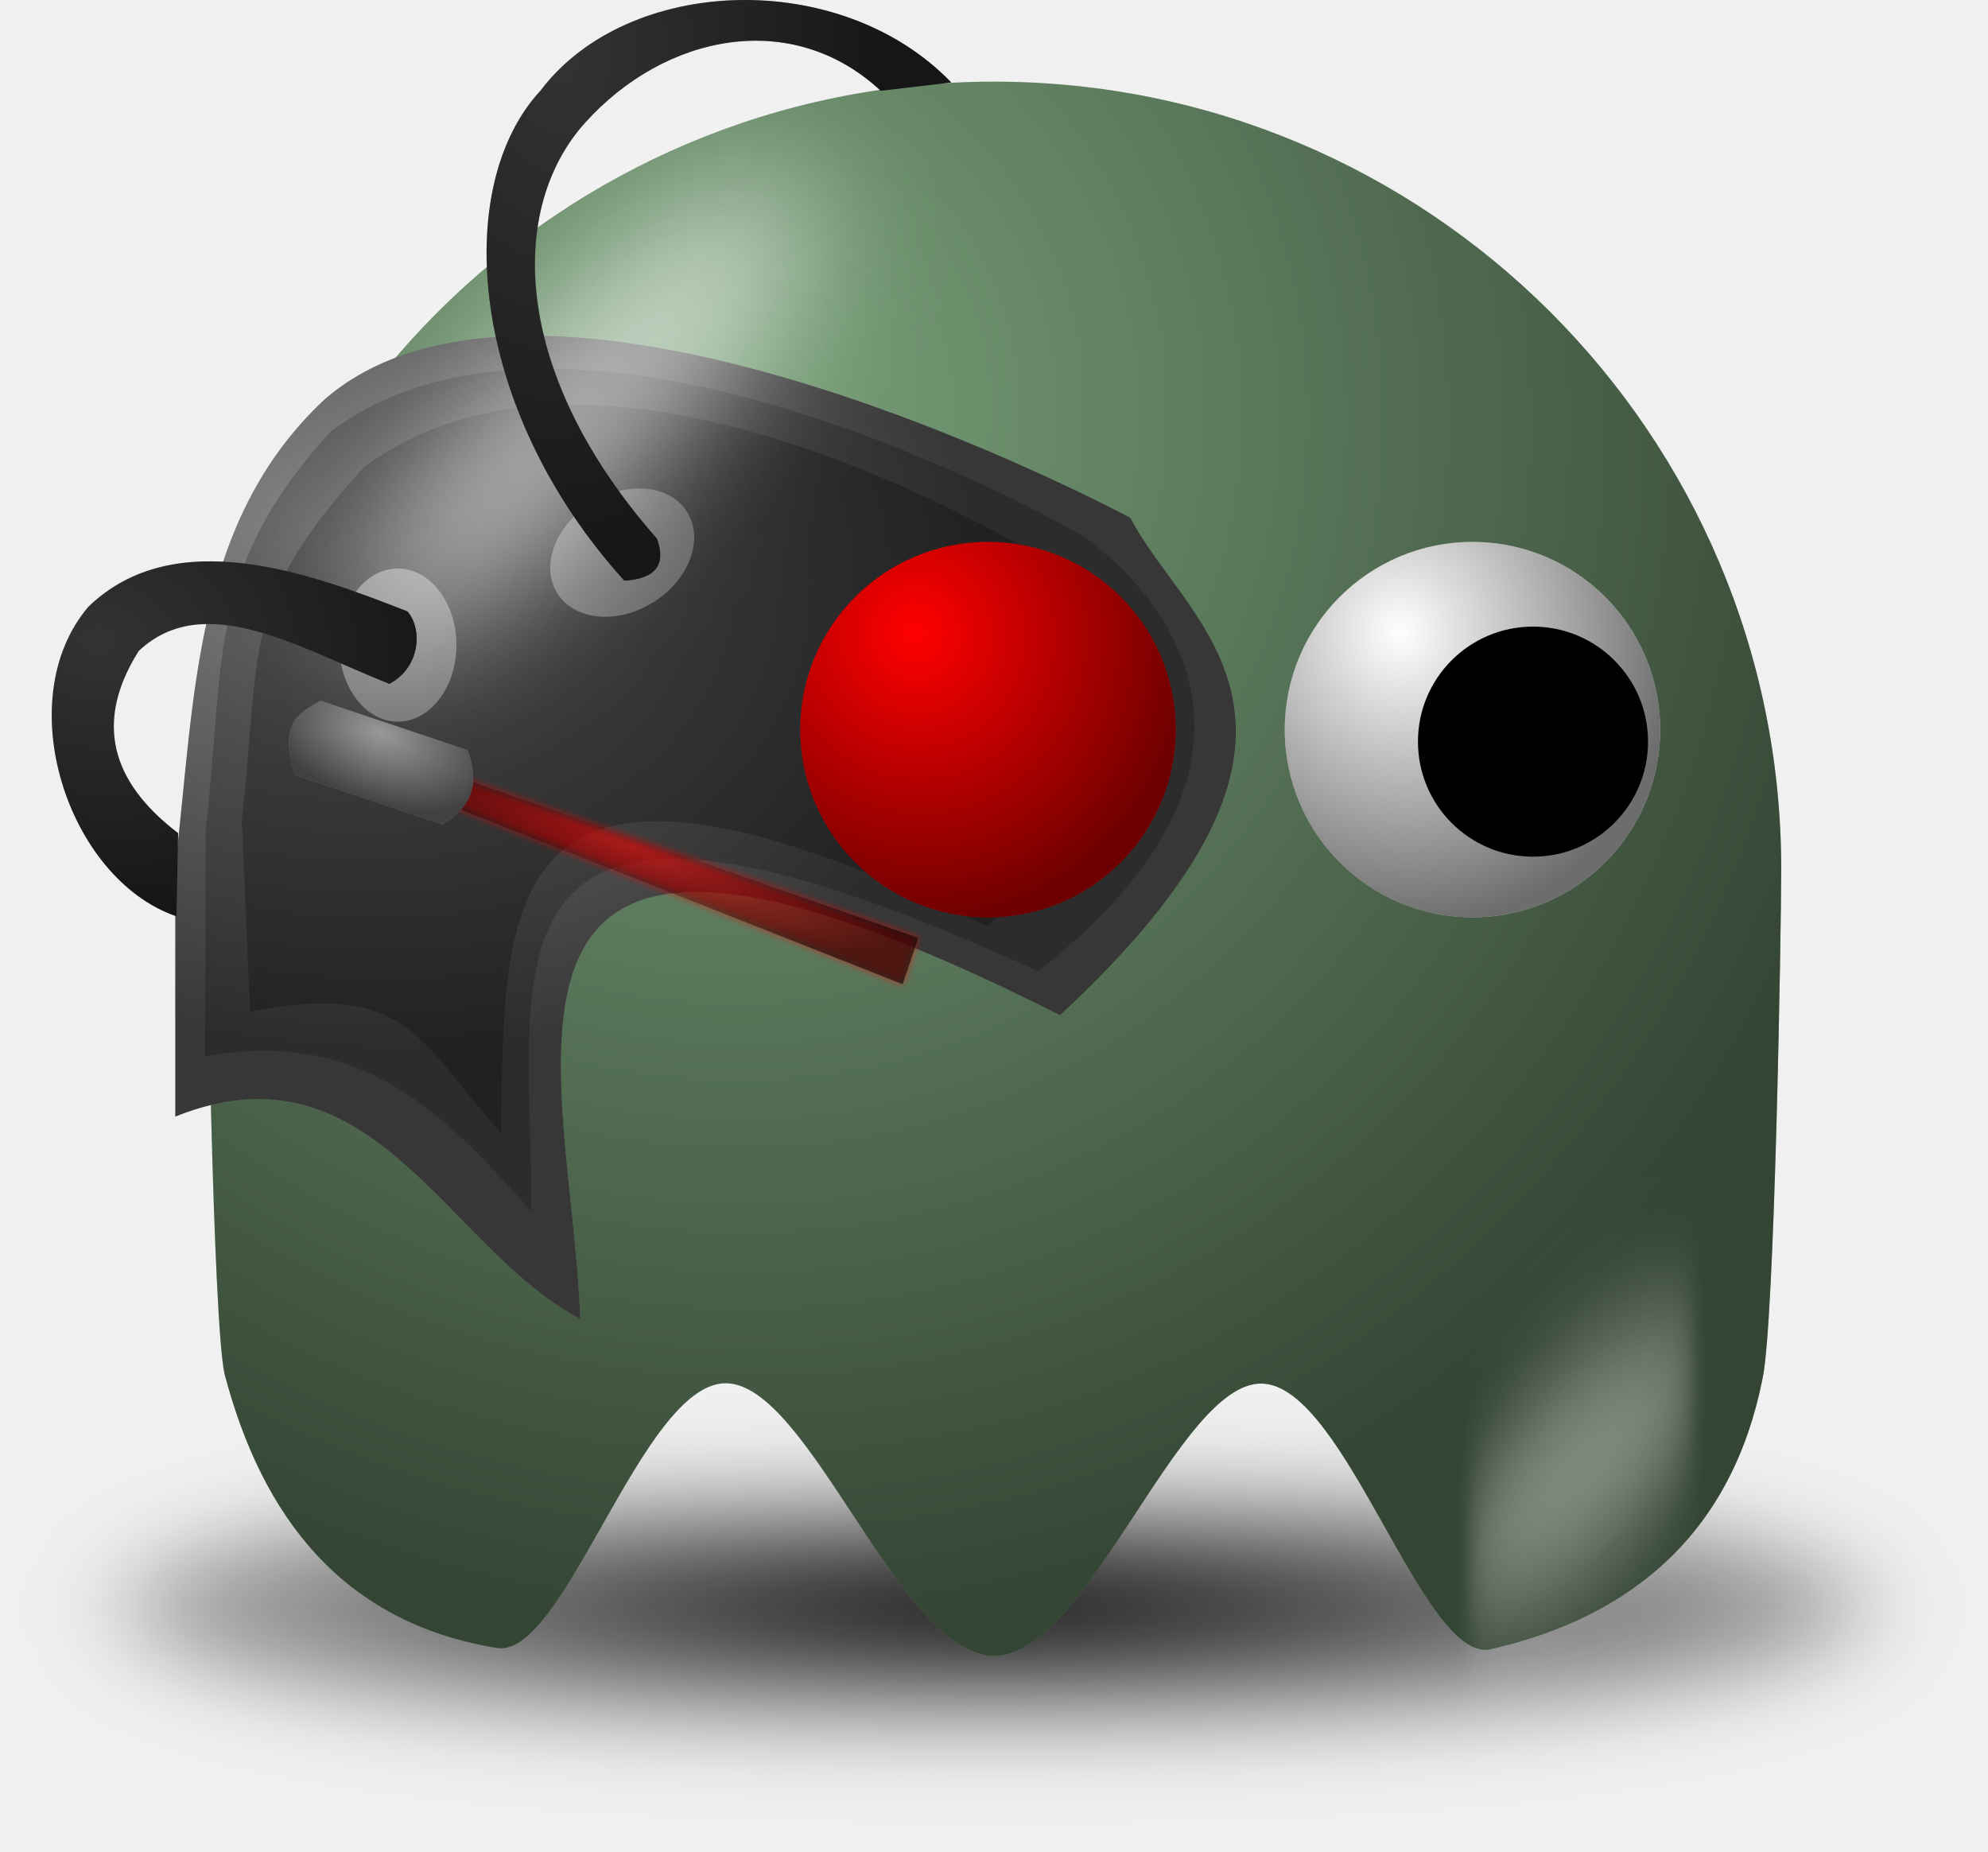
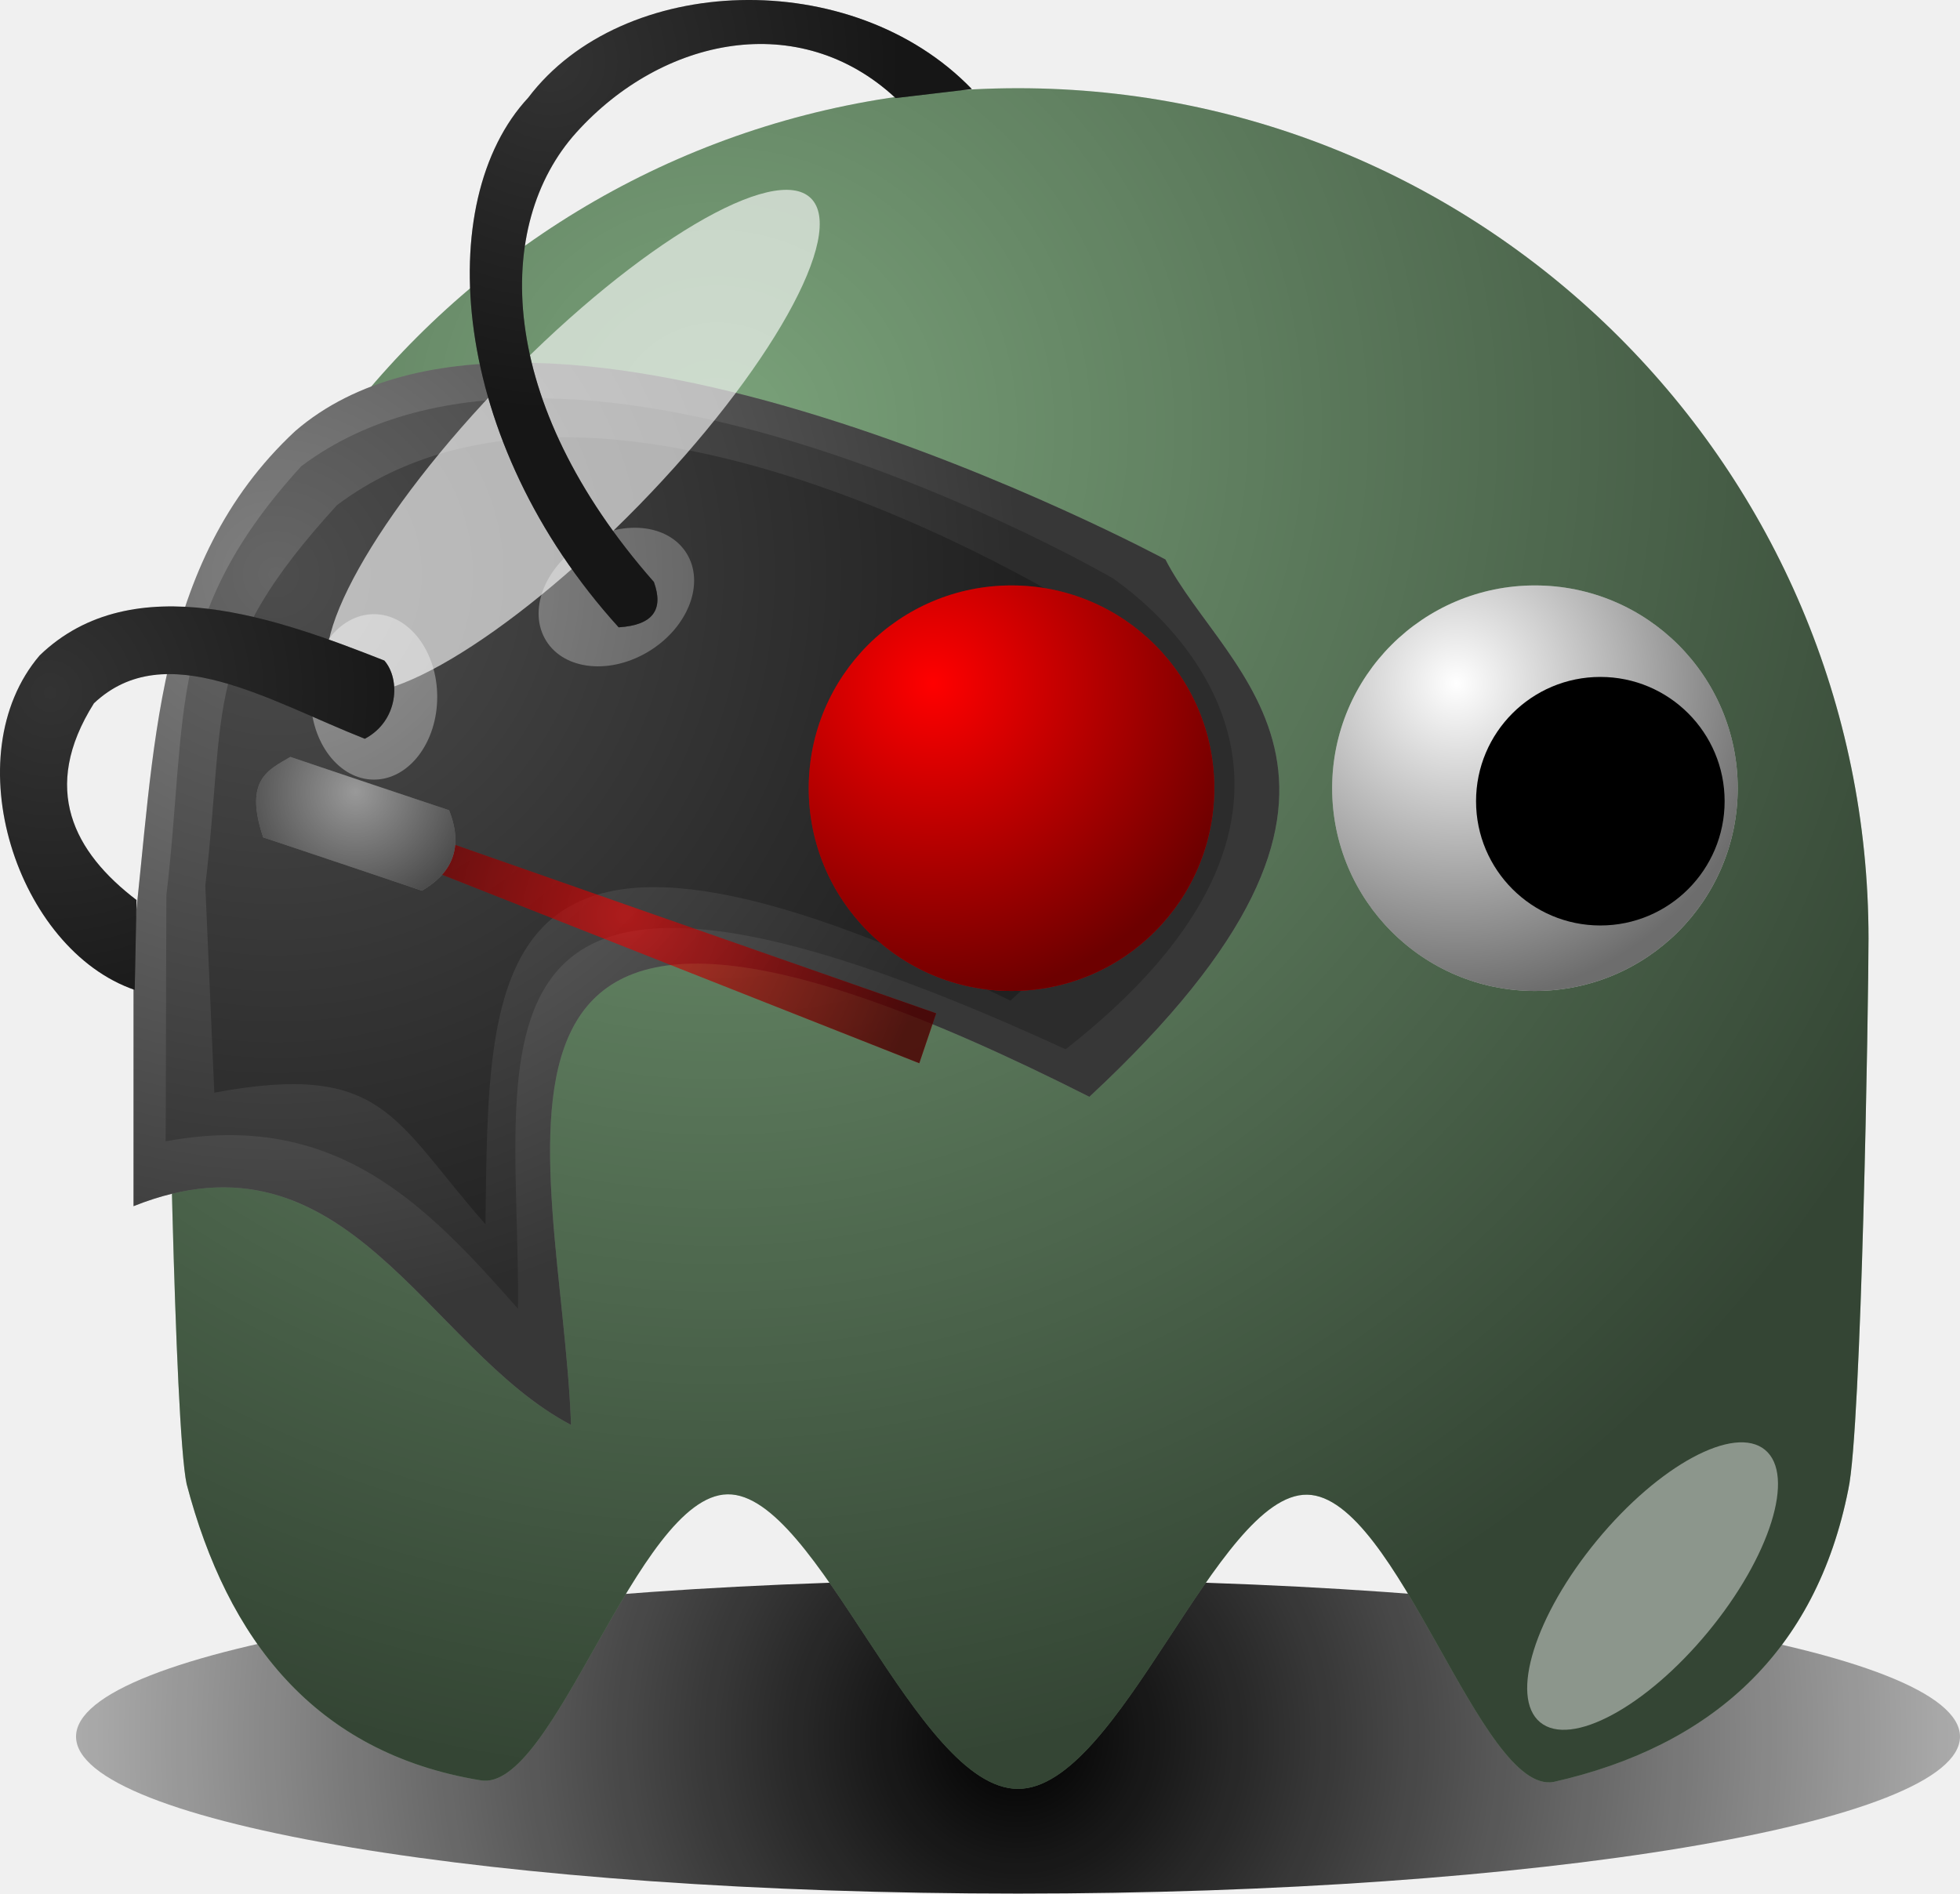
- <svg xmlns="http://www.w3.org/2000/svg" xmlns:xlink="http://www.w3.org/1999/xlink" id="svg2" viewBox="0 0 117.028 109.003" version="1.0" width="117.028" height="109.003">
-   <defs id="defs4">
-     <linearGradient id="linearGradient2315">
-       <stop id="stop2317" style="stop-color:#000000;stop-opacity:0" offset="0" />
-       <stop id="stop2319" style="stop-color:#000000;stop-opacity:.572" offset="1" />
-     </linearGradient>
-     <filter id="filter3730" height="1.682" width="1.696" y="-0.341" x="-0.348">
-       <feGaussianBlur id="feGaussianBlur3732" stdDeviation="5.465" />
-     </filter>
-     <filter id="filter4065" height="1.738" width="2.811" y="-0.369" x="-0.906">
-       <feGaussianBlur id="feGaussianBlur4067" stdDeviation="4.151" />
-     </filter>
-     <filter id="filter4112" height="1.68" width="1.14" y="-0.34" x="-0.07">
-       <feGaussianBlur id="feGaussianBlur4114" stdDeviation="3.968" />
-     </filter>
-     <filter id="filter3252" x="-0.017" y="-0.04" width="1.034" height="1.079">
-       <feGaussianBlur id="feGaussianBlur3254" stdDeviation="0.218" />
-     </filter>
-     <radialGradient id="radialGradient3310" gradientUnits="userSpaceOnUse" cy="506.35" cx="210.89" gradientTransform="matrix(1.4028,1.6439e-6,-1.4521e-7,0.20588,-89.845,403.11)" r="68">
-       <stop id="stop4074" style="stop-color:#000000" offset="0" />
-       <stop id="stop4076" style="stop-color:#000000;stop-opacity:0" offset="1" />
+ <svg xmlns="http://www.w3.org/2000/svg" version="1.1" width="106.795" height="103.184" viewBox="0,0,106.795,103.184">
+   <defs>
+     <radialGradient cx="239.994" cy="220.127" r="72.001" gradientUnits="userSpaceOnUse" id="color-1">
+       <stop offset="0" stop-color="#000000" />
+       <stop offset="1" stop-color="#000000" stop-opacity="0" />
    </radialGradient>
-     <radialGradient id="radialGradient3312" xlink:href="#linearGradient2315" gradientUnits="userSpaceOnUse" cy="497.96" cx="216.99" gradientTransform="matrix(0.51027,1.0072,-0.96511,0.48897,650.89,-406.14)" r="65" />
-     <radialGradient id="radialGradient3314" xlink:href="#linearGradient2315" gradientUnits="userSpaceOnUse" cy="409.86" cx="233.5" gradientTransform="matrix(0.3871,1.5161,-1.4234,0.36342,726.51,-93.107)" r="15.5" />
-     <radialGradient id="radialGradient3316" xlink:href="#linearGradient2315" gradientUnits="userSpaceOnUse" cy="51.115" cx="23.48" gradientTransform="matrix(1.2671,0.29995,-0.22238,0.93944,5.1831,-2.9463)" r="31.215" />
-     <radialGradient id="radialGradient3320" xlink:href="#linearGradient2315" gradientUnits="userSpaceOnUse" cy="80.451" cx="276.04" gradientTransform="matrix(1.0267,0.35679,-0.070533,0.20297,-1.7059,-32.409)" r="15.171" />
-     <radialGradient id="radialGradient3322" xlink:href="#linearGradient2315" gradientUnits="userSpaceOnUse" cy="74.868" cx="261.3" gradientTransform="matrix(1.2544,0.46996,-0.26563,0.70903,-46.56,-100.19)" r="5.427" />
-     <radialGradient id="radialGradient3324" xlink:href="#linearGradient2315" gradientUnits="userSpaceOnUse" cy="71.251" cx="244.43" gradientTransform="matrix(1.9046,0.17248,-0.13223,1.4601,-211.43,-75.899)" r="10.741" />
-     <radialGradient id="radialGradient3326" xlink:href="#linearGradient2315" gradientUnits="userSpaceOnUse" cy="38.641" cx="271.98" gradientTransform="matrix(1.401,0.058977,-0.093382,2.2183,-105.46,-65.864)" r="13.677" />
-     <radialGradient xlink:href="#linearGradient2315" id="radialGradient1972" gradientUnits="userSpaceOnUse" gradientTransform="matrix(0.3871,1.5161,-1.4234,0.36342,726.51,-93.107)" cx="233.5" cy="409.86" r="15.5" />
+     <radialGradient cx="223.609" cy="148.846" r="73.39" gradientUnits="userSpaceOnUse" id="color-2">
+       <stop offset="0" stop-color="#000000" stop-opacity="0" />
+       <stop offset="1" stop-color="#000000" stop-opacity="0.572" />
+     </radialGradient>
+     <radialGradient cx="263.89" cy="162.739" r="17.29" gradientUnits="userSpaceOnUse" id="color-3">
+       <stop offset="0" stop-color="#000000" stop-opacity="0" />
+       <stop offset="1" stop-color="#000000" stop-opacity="0.572" />
+     </radialGradient>
+     <radialGradient cx="199.569" cy="156.797" r="40.646" gradientUnits="userSpaceOnUse" id="color-4">
+       <stop offset="0" stop-color="#000000" stop-opacity="0" />
+       <stop offset="1" stop-color="#000000" stop-opacity="0.572" />
+     </radialGradient>
+     <radialGradient cx="235.37" cy="162.739" r="17.29" gradientUnits="userSpaceOnUse" id="color-5">
+       <stop offset="0" stop-color="#000000" stop-opacity="0" />
+       <stop offset="1" stop-color="#000000" stop-opacity="0.572" />
+     </radialGradient>
+     <radialGradient cx="218.611" cy="175.355" r="16.49" gradientUnits="userSpaceOnUse" id="color-6">
+       <stop offset="0" stop-color="#000000" stop-opacity="0" />
+       <stop offset="1" stop-color="#000000" stop-opacity="0.572" />
+     </radialGradient>
+     <radialGradient cx="203.909" cy="168.64" r="7.269" gradientUnits="userSpaceOnUse" id="color-7">
+       <stop offset="0" stop-color="#000000" stop-opacity="0" />
+       <stop offset="1" stop-color="#000000" stop-opacity="0.572" />
+     </radialGradient>
+     <radialGradient cx="187.271" cy="163.24" r="20.541" gradientUnits="userSpaceOnUse" id="color-8">
+       <stop offset="0" stop-color="#000000" stop-opacity="0" />
+       <stop offset="1" stop-color="#000000" stop-opacity="0.572" />
+     </radialGradient>
+     <radialGradient cx="214.557" cy="128.84" r="19.178" gradientUnits="userSpaceOnUse" id="color-9">
+       <stop offset="0" stop-color="#000000" stop-opacity="0" />
+       <stop offset="1" stop-color="#000000" stop-opacity="0.572" />
+     </radialGradient>
  </defs>
-   <g id="layer1" transform="translate(-240.977,-32.55212)">
-     <g id="g3282" transform="translate(2.0724)">
-       <path id="path4069" style="fill:url(#radialGradient3310);filter:url(#filter4112)" transform="matrix(0.7548,0,0,0.61103,141.93,-182.83)" d="m 274,507.36 c 0,7.73 -30.46,14 -68,14 -37.54,0 -68,-6.27 -68,-14 0,-7.73 30.46,-14 68,-14 37.54,0 68,6.27 68,14 z" />
-       <path id="path2327" style="fill:#7aa27a" d="m 343.76,83.695 c 0,3.453 -0.38,26.775 -1.1,30.015 -1.76,8.88 -7.47,14 -16.05,15.94 -3.98,0.74 -8.51,-15.56 -13.43,-15.65 -4.92,-0.09 -10.23,16.03 -15.76,16.03 -5.56,0 -10.89,-16.13 -15.83,-16.05 -4.93,0.07 -9.48,16.35 -13.48,15.58 -9.04,-1.5 -13.77,-7.69 -15.99,-16.14 -0.68,-3.15 -1.04,-26.376 -1.04,-29.725 0,-25.577 20.76,-46.336 46.34,-46.336 25.58,0 46.34,20.759 46.34,46.336 z" />
-       <path id="path2340" style="fill:url(#radialGradient3312)" d="m 343.76,83.695 c 0,3.453 -0.38,26.775 -1.1,30.015 -1.76,8.88 -7.47,14 -16.05,15.94 -3.98,0.74 -8.51,-15.56 -13.43,-15.65 -4.92,-0.09 -10.23,16.03 -15.76,16.03 -5.56,0 -10.89,-16.13 -15.83,-16.05 -4.93,0.07 -9.48,16.35 -13.48,15.58 -9.04,-1.5 -13.77,-7.69 -15.99,-16.14 -0.68,-3.15 -1.04,-26.376 -1.04,-29.725 0,-25.577 20.76,-46.336 46.34,-46.336 25.58,0 46.34,20.759 46.34,46.336 z" />
-       <g id="g2352" transform="matrix(0.71287,0,0,0.71287,152,-227.37)">
-         <circle id="path2344" style="fill:#ffffff" transform="translate(4,7)" cx="239.5" cy="417.862" r="15.5" />
-         <circle id="path2346" style="fill:url(#radialGradient1972)" transform="translate(4,7)" cx="239.5" cy="417.862" r="15.5" />
-         <circle id="path2350" style="fill:#000000" transform="matrix(0.6129,0,0,0.6129,101.71,169.75)" cx="239.5" cy="417.862" r="15.5" />
+   <g transform="translate(-184.531,-125.4984)">
+     <g data-paper-data="{&quot;isPaintingLayer&quot;:true}" stroke="none" stroke-width="1" stroke-linecap="butt" stroke-linejoin="miter" stroke-miterlimit="10" stroke-dasharray="" stroke-dashoffset="0" style="mix-blend-mode: normal">
+       <path d="M291.326,220.128c0,4.723 -22.991,8.554 -51.326,8.554c-28.335,0 -51.326,-3.831 -51.326,-8.554c0,-4.723 22.991,-8.554 51.326,-8.554c28.335,0 51.326,3.831 51.326,8.554z" fill="url(#color-1)" fill-rule="nonzero" />
+       <path d="M286.341,176.641c0,3.453 -0.38,26.775 -1.1,30.015c-1.76,8.88 -7.47,14 -16.05,15.94c-3.98,0.74 -8.51,-15.56 -13.43,-15.65c-4.92,-0.09 -10.23,16.03 -15.76,16.03c-5.56,0 -10.89,-16.13 -15.83,-16.05c-4.93,0.07 -9.48,16.35 -13.48,15.58c-9.04,-1.5 -13.77,-7.69 -15.99,-16.14c-0.68,-3.15 -1.04,-26.376 -1.04,-29.725c0,-25.577 20.76,-46.336 46.34,-46.336c25.58,0 46.34,20.759 46.34,46.336z" fill="#7aa27a" fill-rule="nonzero" />
+       <path d="M286.341,176.641c0,3.453 -0.38,26.775 -1.1,30.015c-1.76,8.88 -7.47,14 -16.05,15.94c-3.98,0.74 -8.51,-15.56 -13.43,-15.65c-4.92,-0.09 -10.23,16.03 -15.76,16.03c-5.56,0 -10.89,-16.13 -15.83,-16.05c-4.93,0.07 -9.48,16.35 -13.48,15.58c-9.04,-1.5 -13.77,-7.69 -15.99,-16.14c-0.68,-3.15 -1.04,-26.376 -1.04,-29.725c0,-25.577 20.76,-46.336 46.34,-46.336c25.58,0 46.34,20.759 46.34,46.336z" fill="url(#color-2)" fill-rule="nonzero" />
+       <g fill-rule="nonzero">
+         <path d="M257.116,168.448c0,-6.102 4.947,-11.049 11.049,-11.049c6.102,0 11.049,4.947 11.049,11.049c0,6.102 -4.947,11.049 -11.049,11.049c-6.102,0 -11.049,-4.947 -11.049,-11.049z" fill="#ffffff" />
+         <path d="M257.116,168.448c0,-6.102 4.947,-11.049 11.049,-11.049c6.102,0 11.049,4.947 11.049,11.049c0,6.102 -4.947,11.049 -11.049,11.049c-6.102,0 -11.049,-4.947 -11.049,-11.049z" fill="url(#color-3)" />
+         <path d="M264.957,169.157c0,-3.74 3.032,-6.772 6.772,-6.772c3.74,0 6.772,3.032 6.772,6.772c0,3.74 -3.032,6.772 -6.772,6.772c-3.74,0 -6.772,-3.032 -6.772,-6.772z" fill="#000000" />
      </g>
-       <path id="path3202" d="m 24.615,44.308 c -7.762,7.224 -7.642,17.603 -8.809,27.465 v 14.77 C 27.448,81.891 31.768,94.324 39.644,98.462 39.115,83.606 30.872,61.847 67.887,80.583 86.19,63.571 75.314,57.695 72.032,51.304 c 0,0 -34.202,-18.397 -47.417,-6.996 z" style="fill:#808080;fill-rule:evenodd" transform="translate(233.42,11.735)" />
-       <path id="path3204" style="fill:#666666;fill-rule:evenodd" transform="translate(233.42,11.735)" d="m 24.951,46.217 c -7.409,8.109 -6.188,13.526 -7.356,23.389 L 17.557,83.009 C 26.817,81.29 31.724,86.43 36.749,92.123 36.938,78.087 32.064,62.1 66.591,77.992 82.044,65.903 74.537,56.14 69.182,52.34 c 0,0 -29.502,-17.152 -44.231,-6.123 z" />
-       <path id="path3216" d="m 26.896,48.339 c -7.41,8.108 -6.012,10.874 -7.179,20.737 l 0.491,11.282 c 9.261,-1.72 9.748,1.476 14.773,7.168 0.189,-14.035 -0.265,-26.133 28.605,-12.186 13.155,-12.088 9.89,-17.078 4.536,-20.879 0,0 -26.497,-17.152 -41.226,-6.122 z" style="fill:#4d4d4d;fill-rule:evenodd" transform="translate(233.42,11.735)" />
-       <ellipse id="path3264" style="fill:#999999" transform="matrix(0.53021,0.84787,-0.84787,0.53021,310.45,9.3696)" cx="28.726" cy="59.145" rx="3.447" ry="4.508" />
-       <ellipse id="path3218" style="fill:#999999" transform="translate(233.6,11.381)" cx="28.726" cy="59.145" rx="3.447" ry="4.508" />
-       <path id="path3212" style="fill:url(#radialGradient3316);fill-rule:evenodd" transform="translate(233.42,11.735)" d="m 24.615,44.308 c -7.762,7.224 -7.642,17.603 -8.809,27.465 v 14.77 C 27.448,81.891 31.768,94.324 39.644,98.462 39.115,83.606 30.872,61.847 67.887,80.583 86.19,63.571 75.314,57.695 72.032,51.304 c 0,0 -34.202,-18.397 -47.417,-6.996 z" />
-       <g id="g2357" transform="matrix(0.71287,0,0,0.71287,123.48,-227.37)">
-         <circle id="path2359" style="fill:#ff0000" transform="translate(4,7)" cx="239.5" cy="417.862" r="15.5" />
-         <circle id="path2361" style="fill:url(#radialGradient3314)" transform="translate(4,7)" cx="239.5" cy="417.862" r="15.5" />
+       <path d="M248.033,155.985c3.282,6.391 14.158,12.267 -4.145,29.279c-37.015,-18.736 -28.772,3.023 -28.243,17.879c-7.876,-4.138 -12.196,-16.571 -23.838,-11.919v-14.77c1.167,-9.862 1.047,-20.241 8.809,-27.465c13.215,-11.401 47.417,6.996 47.417,6.996z" fill="#808080" fill-rule="evenodd" />
+       <path d="M245.183,157.021c5.355,3.8 12.862,13.563 -2.591,25.652c-34.527,-15.892 -29.653,0.095 -29.842,14.131c-5.025,-5.693 -9.932,-10.833 -19.192,-9.114l0.038,-13.403c1.168,-9.863 -0.053,-15.28 7.356,-23.389c14.729,-11.029 44.231,6.123 44.231,6.123z" fill="#666666" fill-rule="evenodd" />
+       <path d="M244.123,159.142c5.354,3.801 8.619,8.791 -4.536,20.879c-28.87,-13.947 -28.416,-1.849 -28.605,12.186c-5.025,-5.692 -5.512,-8.888 -14.773,-7.168l-0.491,-11.282c1.167,-9.863 -0.231,-12.629 7.179,-20.737c14.729,-11.03 41.226,6.122 41.226,6.122z" fill="#4d4d4d" fill-rule="evenodd" />
+       <path d="M216.287,155.109c2.111,-1.32 4.64,-1.082 5.65,0.533c1.009,1.614 0.117,3.993 -1.994,5.313c-2.111,1.32 -4.64,1.082 -5.65,-0.533c-1.009,-1.614 -0.117,-3.993 1.994,-5.313z" fill="#999999" fill-rule="nonzero" />
+       <path d="M201.46,163.473c0,-2.49 1.543,-4.508 3.447,-4.508c1.904,0 3.447,2.018 3.447,4.508c0,2.49 -1.543,4.508 -3.447,4.508c-1.904,0 -3.447,-2.018 -3.447,-4.508z" fill="#999999" fill-rule="nonzero" />
+       <path d="M248.033,155.985c3.282,6.391 14.158,12.267 -4.145,29.279c-37.015,-18.736 -28.772,3.023 -28.243,17.879c-7.876,-4.138 -12.196,-16.571 -23.838,-11.919v-14.77c1.167,-9.862 1.047,-20.241 8.809,-27.465c13.215,-11.401 47.417,6.996 47.417,6.996z" fill="url(#color-4)" fill-rule="evenodd" />
+       <g fill-rule="nonzero">
+         <path d="M228.596,168.448c0,-6.102 4.947,-11.049 11.049,-11.049c6.102,0 11.049,4.947 11.049,11.049c0,6.102 -4.947,11.049 -11.049,11.049c-6.102,0 -11.049,-4.947 -11.049,-11.049z" fill="#ff0000" />
+         <path d="M228.596,168.448c0,-6.102 4.947,-11.049 11.049,-11.049c6.102,0 11.049,4.947 11.049,11.049c0,6.102 -4.947,11.049 -11.049,11.049c-6.102,0 -11.049,-4.947 -11.049,-11.049z" fill="url(#color-5)" />
      </g>
-       <path id="path2371" d="m 180.01,413.25 c -10.03,10.27 -20.41,16.42 -23.17,13.72 -2.77,-2.7 3.13,-13.23 13.15,-23.5 10.03,-10.27 20.41,-16.41 23.17,-13.71 2.77,2.7 -3.13,13.22 -13.15,23.49 z" style="fill:#ffffff;fill-opacity:0.627;filter:url(#filter3730)" transform="matrix(0.71287,0,0,0.71287,148.43,-234.5)" />
-       <path id="path3734" style="fill:#ffffff;fill-opacity:0.434;filter:url(#filter4065)" transform="matrix(0.5498,0.45375,-0.45375,0.5498,418.69,-273.33)" d="m 262,501.86 c 0,7.45 -2.46,13.5 -5.5,13.5 -3.04,0 -5.5,-6.05 -5.5,-13.5 0,-7.45 2.46,-13.5 5.5,-13.5 3.04,0 5.5,6.05 5.5,13.5 z" />
-       <path id="path3206" style="fill:#333333;fill-rule:evenodd" d="m 244.11,68.266 c -4.67,5.479 -1.23,16.023 5.18,18.226 l 0.1,-4.895 c -3.41,-2.598 -5.26,-6.057 -2.32,-10.722 3.89,-3.668 9.55,-0.116 14.76,1.934 1.86,-0.993 1.94,-3.269 1.06,-4.262 -5.66,-2.229 -13.68,-5.202 -18.78,-0.281 z" />
-       <path id="rect3229" style="fill:#ff0000;fill-opacity:0.57;filter:url(#filter3252)" d="m 263.14,77.328 29.82,10.44 -0.92,2.722 -29.42,-11.624 z" />
-       <path id="path3236" style="fill:url(#radialGradient3320)" d="m 263.14,77.328 29.82,10.44 -0.92,2.722 -29.42,-11.624 z" />
-       <path id="rect3220" style="fill:#999999" d="m 257.77,73.797 8.65,2.906 c 0.82,2.095 0.11,3.452 -1.48,4.384 l -8.65,-2.905 c -1.06,-3.16 0.29,-3.68 1.48,-4.385 z" />
-       <path id="path3223" style="fill:url(#radialGradient3322)" d="m 257.77,73.797 8.65,2.906 c 0.82,2.095 0.11,3.452 -1.48,4.384 l -8.65,-2.905 c -1.06,-3.16 0.29,-3.68 1.48,-4.385 z" />
-       <path id="path3258" style="fill:#333333;fill-rule:evenodd" d="m 270.73,37.876 c -5.25,5.644 -4.27,18.72 4.93,28.86 1.88,-0.116 2.46,-0.973 1.92,-2.47 -8.63,-9.804 -8.76,-19.474 -4.22,-24.5 4.69,-5.194 12.15,-6.74 17.39,-1.871 l 4.15,-0.491 c -6.53,-6.765 -19.04,-6.315 -24.17,0.472 z" />
-       <path id="path3274" style="fill:url(#radialGradient3324);fill-rule:evenodd" d="m 244.11,68.266 c -4.67,5.479 -1.23,16.023 5.18,18.226 l 0.1,-4.895 c -3.41,-2.598 -5.26,-6.057 -2.32,-10.722 3.89,-3.668 9.55,-0.116 14.76,1.934 1.86,-0.993 1.94,-3.269 1.06,-4.262 -5.66,-2.229 -13.68,-5.202 -18.78,-0.281 z" />
-       <path id="path3276" style="fill:url(#radialGradient3326);fill-rule:evenodd" d="m 270.73,37.876 c -5.25,5.644 -4.27,18.72 4.93,28.86 1.88,-0.116 2.46,-0.973 1.92,-2.47 -8.63,-9.804 -8.76,-19.474 -4.22,-24.5 4.69,-5.194 12.15,-6.74 17.39,-1.871 l 4.15,-0.491 c -6.53,-6.765 -19.04,-6.315 -24.17,0.472 z" />
+       <path d="M219.335,153.04c-7.15,7.321 -14.55,11.705 -16.517,9.781c-1.975,-1.925 2.231,-9.431 9.374,-16.752c7.15,-7.321 14.55,-11.698 16.517,-9.773c1.975,1.925 -2.231,9.424 -9.374,16.745z" fill-opacity="0.627" fill="#ffffff" fill-rule="nonzero" />
+       <path d="M277.6,214.421c-3.38,4.096 -7.478,6.306 -9.15,4.927c-1.671,-1.379 -0.279,-5.822 3.102,-9.918c3.38,-4.096 7.478,-6.306 9.15,-4.927c1.671,1.379 0.279,5.822 -3.102,9.918z" fill-opacity="0.434" fill="#ffffff" fill-rule="nonzero" />
+       <path d="M205.471,161.493c0.88,0.993 0.8,3.269 -1.06,4.262c-5.21,-2.05 -10.87,-5.602 -14.76,-1.934c-2.94,4.665 -1.09,8.124 2.32,10.722l-0.1,4.895c-6.41,-2.203 -9.85,-12.747 -5.18,-18.226c5.1,-4.921 13.12,-1.948 18.78,0.281z" fill="#333333" fill-rule="evenodd" />
+       <path d="M205.721,170.274l29.82,10.44l-0.92,2.722l-29.42,-11.624z" fill-opacity="0.57" fill="#ff0000" fill-rule="nonzero" />
+       <path d="M205.721,170.274l29.82,10.44l-0.92,2.722l-29.42,-11.624z" fill="url(#color-6)" fill-rule="nonzero" />
+       <path d="M200.351,166.743l8.65,2.906c0.82,2.095 0.11,3.452 -1.48,4.384l-8.65,-2.905c-1.06,-3.16 0.29,-3.68 1.48,-4.385z" fill="#999999" fill-rule="nonzero" />
+       <path d="M200.351,166.743l8.65,2.906c0.82,2.095 0.11,3.452 -1.48,4.384l-8.65,-2.905c-1.06,-3.16 0.29,-3.68 1.48,-4.385z" fill="url(#color-7)" fill-rule="nonzero" />
+       <path d="M237.481,130.35l-4.15,0.491c-5.24,-4.869 -12.7,-3.323 -17.39,1.871c-4.54,5.026 -4.41,14.696 4.22,24.5c0.54,1.497 -0.04,2.354 -1.92,2.47c-9.2,-10.14 -10.18,-23.216 -4.93,-28.86c5.13,-6.787 17.64,-7.237 24.17,-0.472z" fill="#333333" fill-rule="evenodd" />
+       <path d="M205.471,161.493c0.88,0.993 0.8,3.269 -1.06,4.262c-5.21,-2.05 -10.87,-5.602 -14.76,-1.934c-2.94,4.665 -1.09,8.124 2.32,10.722l-0.1,4.895c-6.41,-2.203 -9.85,-12.747 -5.18,-18.226c5.1,-4.921 13.12,-1.948 18.78,0.281z" fill="url(#color-8)" fill-rule="evenodd" />
+       <path d="M237.481,130.35l-4.15,0.491c-5.24,-4.869 -12.7,-3.323 -17.39,1.871c-4.54,5.026 -4.41,14.696 4.22,24.5c0.54,1.497 -0.04,2.354 -1.92,2.47c-9.2,-10.14 -10.18,-23.216 -4.93,-28.86c5.13,-6.787 17.64,-7.237 24.17,-0.472z" fill="url(#color-9)" fill-rule="evenodd" />
    </g>
  </g>
</svg>
